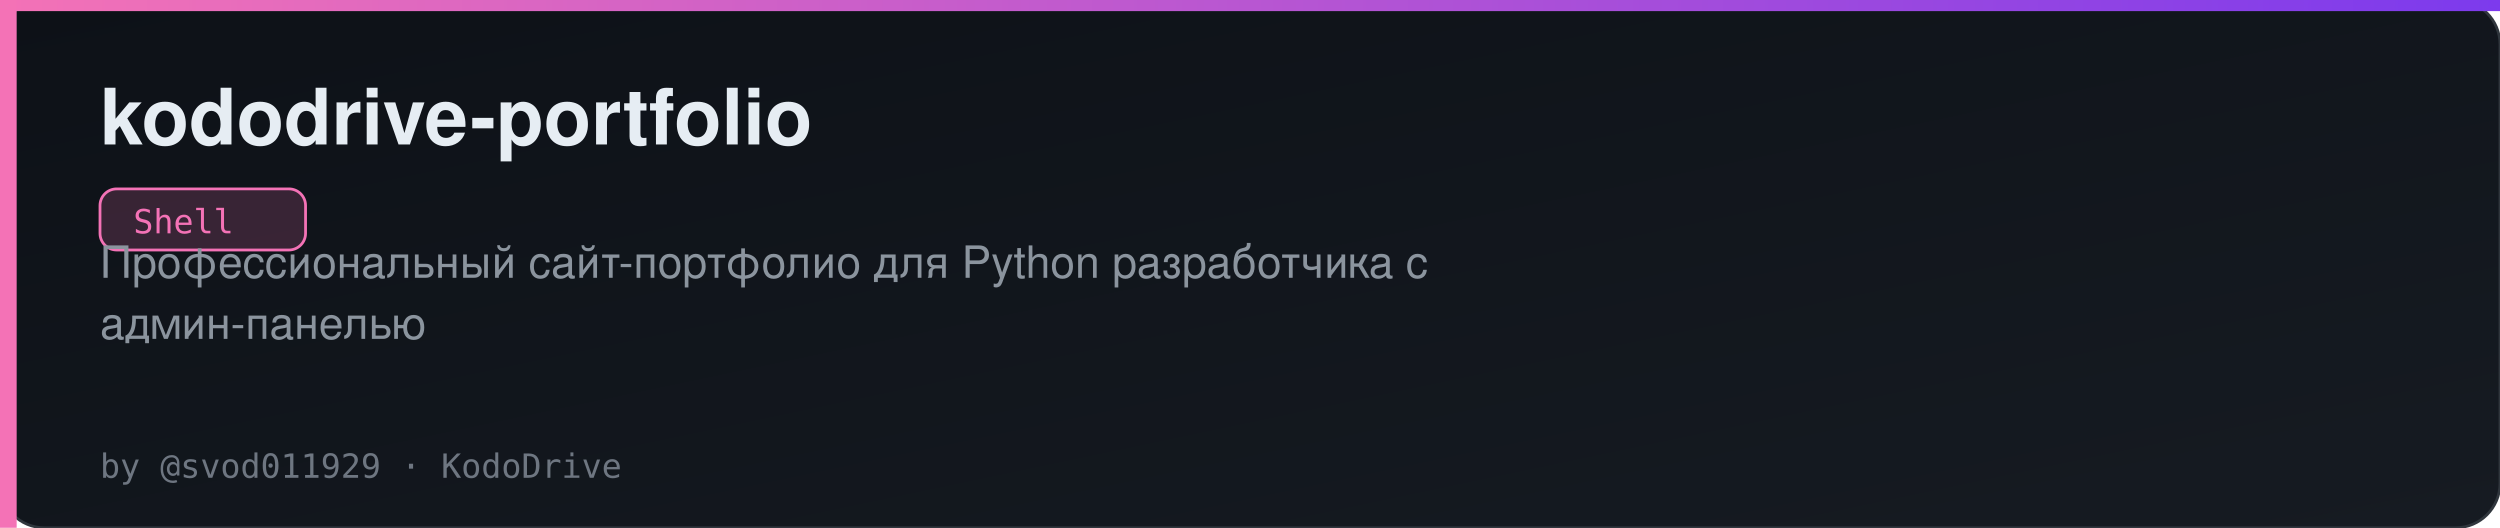
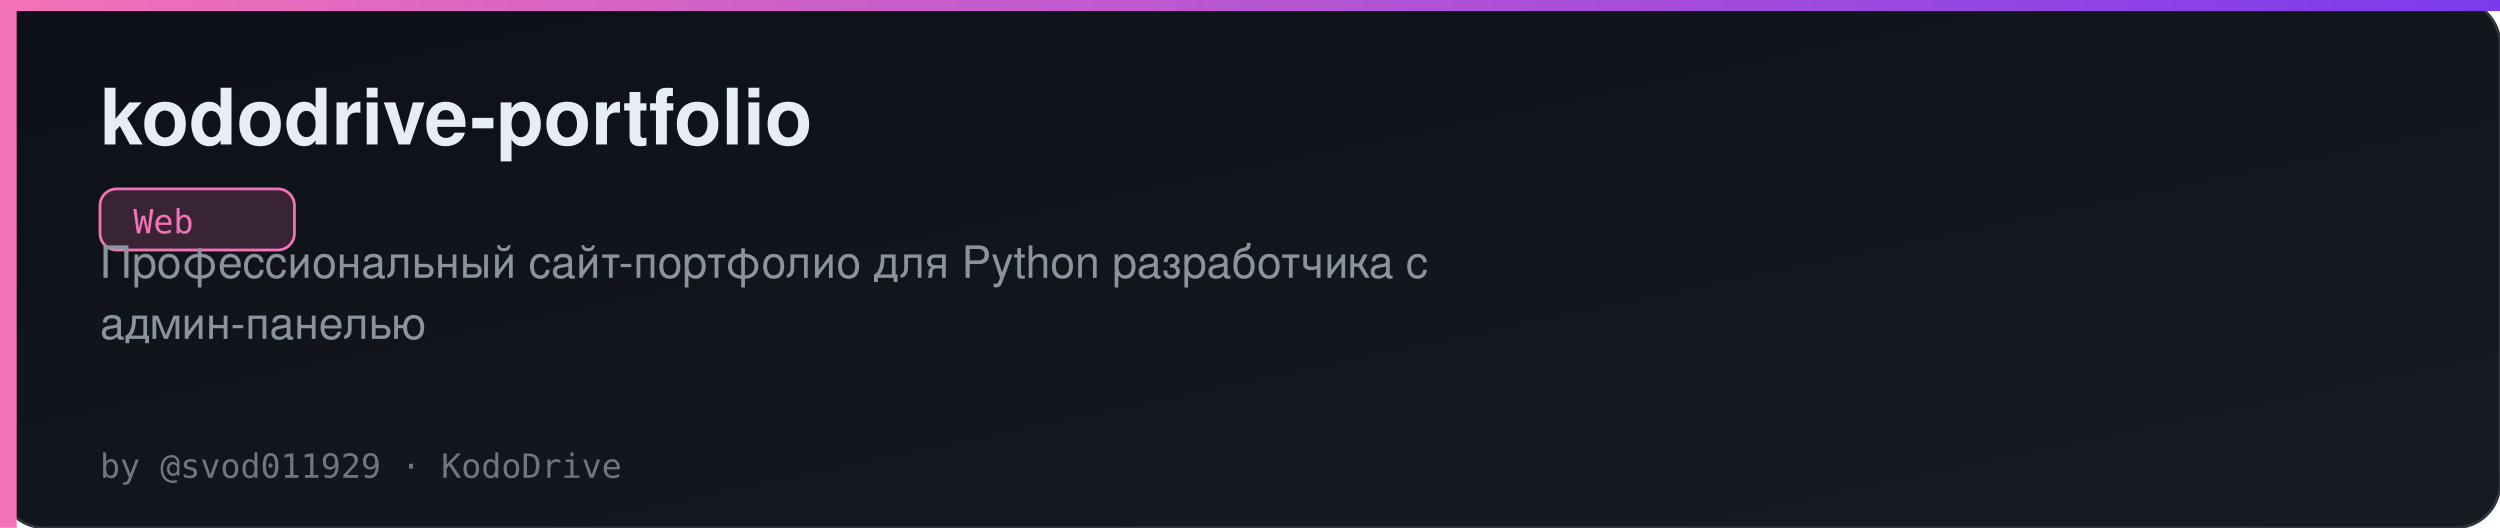
<svg xmlns="http://www.w3.org/2000/svg" width="900" height="190" viewBox="0 0 900 190">
  <defs>
    <linearGradient id="bg" x1="0" y1="0" x2="1" y2="1">
      <stop offset="0%" stop-color="#0D1117" />
      <stop offset="100%" stop-color="#161B22" />
    </linearGradient>
    <linearGradient id="line" x1="0" y1="0" x2="1" y2="0">
      <stop offset="0%" stop-color="#F472B6" />
      <stop offset="100%" stop-color="#7C3AED" />
    </linearGradient>
  </defs>
  <rect width="900" height="190" rx="16" fill="url(#bg)" stroke="#30363D" />
  <rect x="0" y="0" width="900" height="4" fill="url(#line)" />
  <rect x="0" y="0" width="6" height="190" fill="#F472B6" />
  <text x="36" y="52" font-family="Segoe UI, Helvetica, Arial, sans-serif" font-size="28" font-weight="700" fill="#E6EDF3">kododrive-portfolio</text>
-   <rect x="36" y="68" width="74" height="22" rx="6" fill="#F472B6" fill-opacity="0.18" stroke="#F472B6" />
-   <text x="48" y="84" font-family="ui-monospace, SFMono-Regular, Menlo, monospace" font-size="12" fill="#F472B6">Shell</text>
+   <rect x="36" y="68" width="70" height="22" rx="6" fill="#F472B6" fill-opacity="0.18" stroke="#F472B6" />
+   <text x="48" y="84" font-family="ui-monospace, SFMono-Regular, Menlo, monospace" font-size="12" fill="#F472B6">Web</text>
  <text x="36" y="100" font-family="Segoe UI, Helvetica, Arial, sans-serif" font-size="16" fill="#8B949E">Профессиональный сайт-портфолио для Python разработчика с</text>
  <text x="36" y="122" font-family="Segoe UI, Helvetica, Arial, sans-serif" font-size="16" fill="#8B949E">админ-панелью</text>
  <text x="36" y="172" font-family="ui-monospace, SFMono-Regular, Menlo, monospace" font-size="12" fill="#6E7681">by @svod011929 · KodoDrive</text>
</svg>
